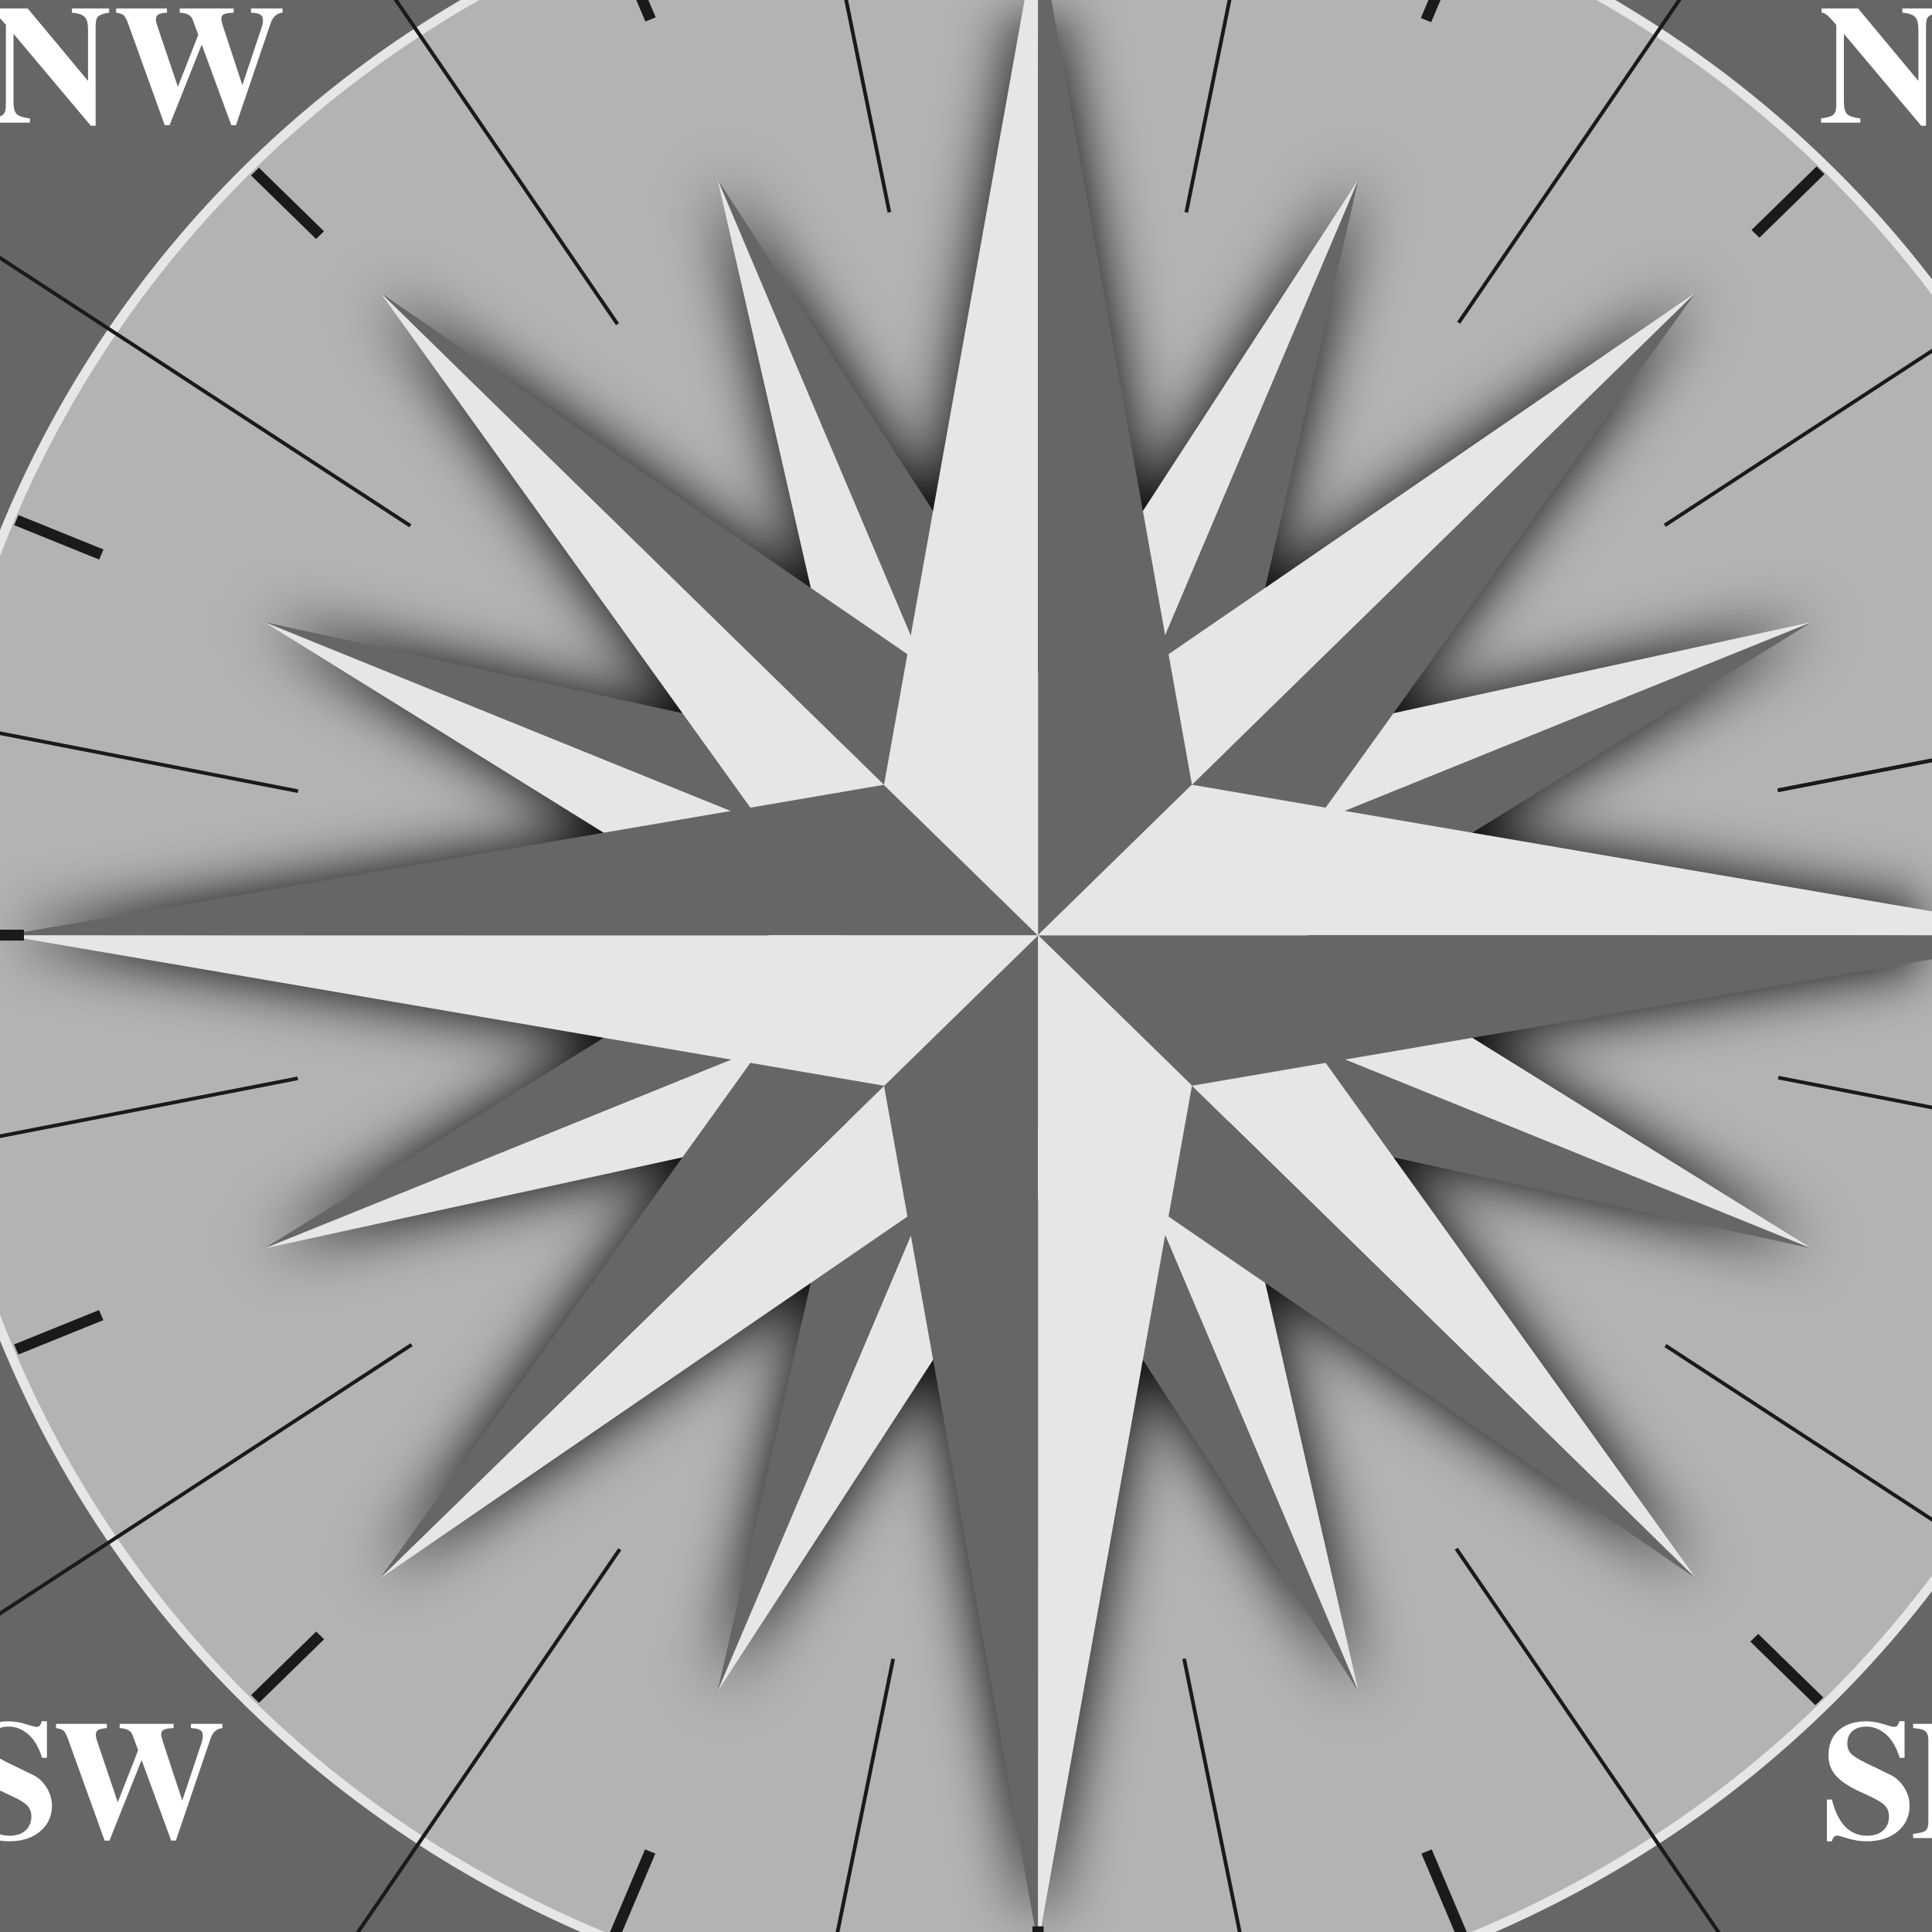
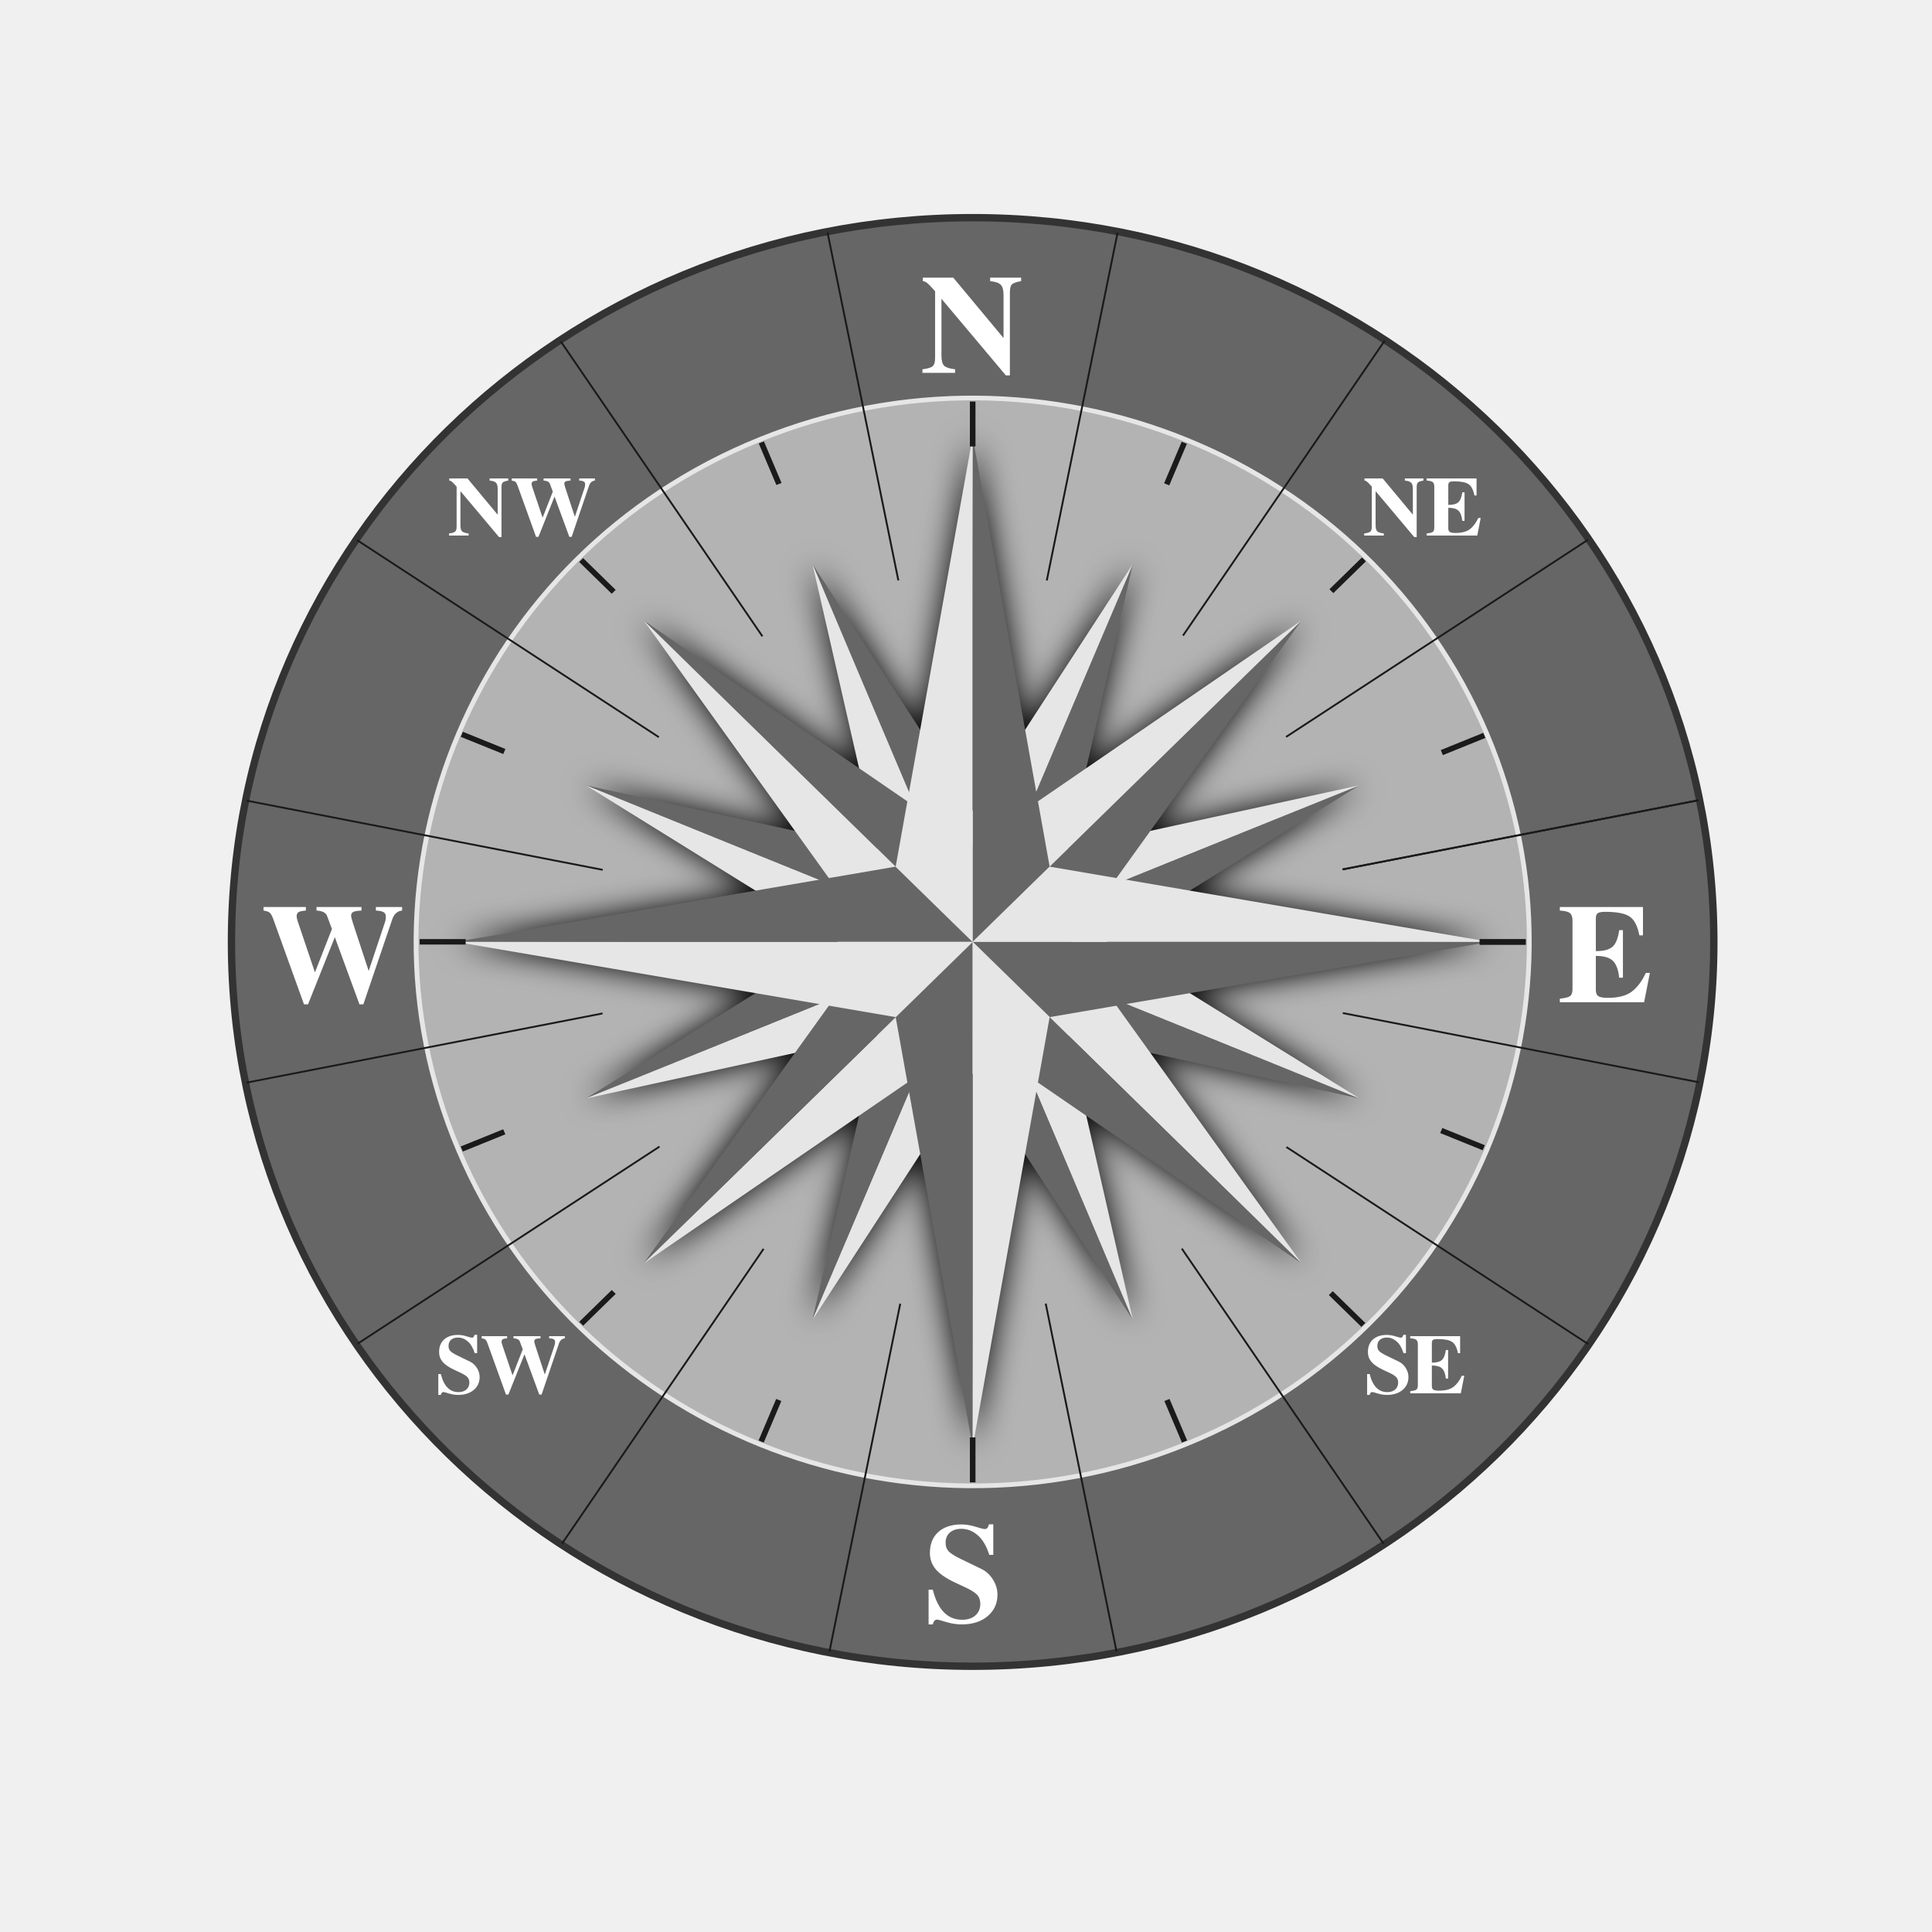
<svg xmlns="http://www.w3.org/2000/svg" xmlns:xlink="http://www.w3.org/1999/xlink" width="200" height="200" id="svg3186" version="1.1">
  <defs id="defs3188">
-     <filter id="filter5096-2" style="color-interpolation-filters:sRGB">
+     <filter id="filter5096-2" color-interpolation-filters="sRGB">
      <feGaussianBlur id="feGaussianBlur5098-1" stdDeviation="0.751" />
    </filter>
-     <filter id="filter4544-6" style="color-interpolation-filters:sRGB">
+     <filter id="filter4544-6" color-interpolation-filters="sRGB">
      <feGaussianBlur id="feGaussianBlur4546-2" stdDeviation="1.076" />
    </filter>
    <radialGradient id="svg_1" y2="1" x1="1" gradientUnits="userSpaceOnUse" cy="817.19" cx="540.18" gradientTransform="matrix(-1.1273,1.1273,-1.1273,-1.1273,932.02,1299)" y1="1" r="30.91">
      <stop id="stop4550-9" stop-color="#f2f2f2" offset="0" />
      <stop id="stop4556-6" stop-color="#f9f9f9" offset=".7" />
      <stop id="stop4552-0" stop-color="#b3b3b3" offset="1" />
    </radialGradient>
-     <radialGradient xlink:href="#svg_1" id="radialGradient3482" gradientUnits="userSpaceOnUse" gradientTransform="matrix(-3.362849,3.286192,-3.362849,-3.286192,2779.225,3539.885)" cx="540.18" cy="817.19" r="30.91" />
+     <radialGradient xlink:href="#svg_1" id="radialGradient3482" gradientUnits="userSpaceOnUse" gradientTransform="matrix(-1.681424,1.643096,-1.681424,-1.643096,1383.351,2023.876)" cx="540.18" cy="817.19" r="30.91" />
  </defs>
-   <g id="layer1" transform="translate(106.4516,-9.677419)">
-     <path style="fill:#666666;stroke:#333333;stroke-width:1.525" d="m 154.452,106.509 c 0,82.818 -68.704,149.956 -153.454,149.956 -84.75,0 -153.454,-67.138 -153.454,-149.956 0,-82.818 68.704,-149.956 153.454,-149.956 84.75,0 153.454,67.138 153.454,149.956 z" id="path4118" />
-     <path style="fill:url(#radialGradient3482);stroke:#999999;stroke-width:0.605;stroke-linecap:round" d="M -43.089,2.487 C 15.699,-21.308 83.093,5.972 107.444,63.418 c 24.35,57.448 -3.566,123.306 -62.353,147.102 -58.788,23.795 -126.182,-3.485 -150.533,-60.931 -24.35,-57.448 3.566,-123.306 62.353,-147.102 z" id="path3662" />
-     <path style="stroke-width:2.12;filter:url(#filter4544-6)" d="m 0.707,85.332 -3.625,20.812 -7.5,-11.781 3.25,14.531 -14.969,-10.5 10.469,14.906 -14.469,-3.219 11.781,7.469 -20.812,3.656 20.812,3.625 -11.781,7.5 14.469,-3.219 -10.469,14.906 14.969,-10.469 -3.25,14.5 7.469,-11.781 3.656,20.812 3.625,-20.781 7.469,11.75 h 0.031 l -3.219,-14.5 14.906,10.469 -10.5,-14.938 14.531,3.25 -11.781,-7.5 20.781,-3.625 -20.781,-3.625 11.781,-7.5 -14.531,3.25 10.5,-14.938 -14.938,10.5 3.25,-14.531 h -0.031 l -7.469,11.75 -3.625,-20.781 h -1.03e-4 z" id="path3664" transform="matrix(2.9831,0,0,2.9151,-1.0839,-246.83)" />
-     <g id="g3592" transform="matrix(2.9831,0,0,2.9151,-1.0839,-246.83)">
+   <g id="layer1" transform="translate(106.4516,-209.6774)">
+     <path style="fill:#666666;stroke:#333333;stroke-width:0.762" d="m 70.964,307.188 c 0,41.409 -34.352,74.978 -76.727,74.978 -42.375,0 -76.727,-33.569 -76.727,-74.978 0,-41.409 34.352,-74.978 76.727,-74.978 42.375,0 76.727,33.569 76.727,74.978 z" id="path4118" />
+     <path style="fill:url(#radialGradient3482);stroke:#999999;stroke-width:0.302;stroke-linecap:round" d="m -27.806,255.177 c 29.394,-11.898 63.091,1.742 75.267,30.466 12.175,28.724 -1.783,61.653 -31.176,73.551 -29.394,11.898 -63.091,-1.742 -75.267,-30.466 -12.175,-28.724 1.783,-61.653 31.176,-73.551 z" id="path3662" />
+     <path style="stroke-width:2.12;filter:url(#filter4544-6)" d="m 0.707,85.332 -3.625,20.812 -7.5,-11.781 3.25,14.531 -14.969,-10.5 10.469,14.906 -14.469,-3.219 11.781,7.469 -20.812,3.656 20.812,3.625 -11.781,7.5 14.469,-3.219 -10.469,14.906 14.969,-10.469 -3.25,14.5 7.469,-11.781 3.656,20.812 3.625,-20.781 7.469,11.75 h 0.031 l -3.219,-14.5 14.906,10.469 -10.5,-14.938 14.531,3.25 -11.781,-7.5 20.781,-3.625 -20.781,-3.625 11.781,-7.5 -14.531,3.25 10.5,-14.938 -14.938,10.5 3.25,-14.531 h -0.031 l -7.469,11.75 -3.625,-20.781 h -1.03e-4 z" id="path3664" transform="matrix(1.49155,0,0,1.45755,-6.80392,130.5181)" />
+     <g id="g3592" transform="matrix(1.49155,0,0,1.45755,-6.80392,130.5181)">
      <path style="fill:none;stroke:#e6e6e6;stroke-width:0.332;stroke-linecap:round" d="m -14.081,85.526 c 19.707,-8.163 42.299,1.196 50.462,20.902 8.163,19.706 -1.195,42.299 -20.902,50.462 -19.707,8.163 -42.299,-1.196 -50.462,-20.902 -8.163,-19.707 1.195,-42.299 20.902,-50.462 z" id="path3594" />
      <g style="stroke-width:2.12" id="g3205">
        <g style="fill:#666666" id="g3207">
          <path d="m -1.647,126.86 13.463,21.191 -9.173,-22.146 -1.947,-4.701 -2.342,5.655 z" id="path3596" />
          <path d="m 6.348,123.55 21.191,-13.463 -22.146,9.173 -4.701,1.947 5.655,2.342 z" id="path3598" />
          <path d="m 3.045,115.56 -13.463,-21.191 9.173,22.146 1.947,4.701 2.342,-5.655 z" id="path3600" />
          <path d="m -4.951,118.86 -21.191,13.463 22.146,-9.173 4.701,-1.947 -5.655,-2.342 z" id="path3602" />
        </g>
        <g style="fill:#e6e6e6" id="g3213">
          <path d="m -4.955,118.87 -5.465,-24.504 9.173,22.146 1.947,4.7 -5.655,-2.342 z" id="path3604" />
          <path d="m 3.034,115.55 24.504,-5.465 -22.146,9.173 -4.7,1.947 2.342,-5.655 z" id="path3606" />
          <path d="m 6.352,123.54 5.465,24.504 -9.173,-22.146 -1.947,-4.7 5.655,2.342 z" id="path3608" />
          <path d="m -1.637,126.86 -24.504,5.465 22.146,-9.173 4.7,-1.947 -2.342,5.655 z" id="path3610" />
        </g>
        <g style="fill:#666666" id="g3219">
          <path d="m -4.955,123.54 -5.465,24.504 9.173,-22.146 1.947,-4.701 -5.655,2.342 z" id="path3612" />
          <path d="m 3.034,126.86 24.504,5.465 -22.146,-9.173 -4.7,-1.947 2.342,5.655 z" id="path3614" />
          <path d="m 6.352,118.87 5.465,-24.504 -9.173,22.146 -1.947,4.7 5.655,-2.342 z" id="path3616" />
          <path d="m -1.637,115.55 -24.504,-5.465 22.146,9.173 4.7,1.947 -2.342,-5.655 z" id="path3618" />
        </g>
        <g style="fill:#e6e6e6" id="g3225">
          <path d="m -1.647,115.56 13.463,-21.191 -9.173,22.146 -1.947,4.701 -2.342,-5.655 z" id="path3620" />
          <path d="m 6.348,118.86 21.191,13.463 -22.146,-9.173 -4.701,-1.947 5.655,-2.342 z" id="path3622" />
          <path d="m 3.045,126.86 -13.463,21.191 9.173,-22.146 1.947,-4.701 2.342,5.655 z" id="path3624" />
          <path d="m -4.951,123.55 -21.191,-13.463 22.146,9.173 4.701,1.947 -5.655,2.342 z" id="path3626" />
        </g>
        <g style="fill:#666666" id="g3231">
          <path d="m -6.098,121.2 -16.029,22.831 18.833,-18.833 3.997,-3.997 h -6.801 z" id="path3628" />
          <path d="m 0.692,128.01 22.831,16.029 -18.833,-18.833 -3.997,-3.997 v 6.801 z" id="path3630" />
          <path d="M 7.495,121.21 23.524,98.379 4.691,117.212 0.694,121.209 H 7.495 z" id="path3632" />
          <path d="m 0.705,114.41 -22.831,-16.029 18.833,18.833 3.997,3.997 v -6.801 z" id="path3634" />
        </g>
        <g style="fill:#e6e6e6" id="g3237">
          <path d="m 0.692,114.41 22.831,-16.029 -18.833,18.833 -3.997,3.997 v -6.801 z" id="path3636" />
          <path d="M 7.495,121.2 23.524,144.031 4.691,125.198 0.694,121.201 H 7.495 z" id="path3638" />
          <path d="m 0.705,128.01 -22.831,16.029 18.833,-18.833 3.997,-3.997 v 6.801 z" id="path3640" />
          <path d="m -6.098,121.21 -16.029,-22.831 18.833,18.833 3.997,3.997 h -6.801 z" id="path3642" />
        </g>
        <g style="fill:#666666" id="g3243">
          <path d="m -4.637,115.86 -30.531,5.344 H 0.707 L -4.637,115.86 z" id="path3644" />
          <path d="m -4.646,126.54 5.344,30.531 v -35.875 l -5.344,5.344 z" id="path3646" />
          <path d="m 6.034,126.55 30.531,-5.344 H 0.69 l 5.344,5.344 z" id="path3648" />
          <path d="M 6.043,115.87 0.7,85.339 v 35.875 l 5.344,-5.344 z" id="path3650" />
        </g>
        <g style="fill:#e6e6e6" id="g3249">
          <path d="m 6.034,115.86 30.531,5.344 H 0.69 L 6.034,115.86 z" id="path3652" />
          <path d="m 6.043,126.54 -5.344,30.531 v -35.875 l 5.344,5.344 z" id="path3654" />
          <path d="m -4.637,126.55 -30.531,-5.344 h 35.875 l -5.344,5.344 z" id="path3656" />
          <path d="M -4.646,115.87 0.697,85.339 v 35.875 l -5.344,-5.344 z" id="path3658" />
        </g>
      </g>
    </g>
-     <g id="use3736" transform="matrix(2.9831,0,0,2.9151,-1.0839,-246.83)">
+     <g id="use3736" transform="matrix(1.49155,0,0,1.45755,-6.80392,130.5181)">
      <path style="fill:none;stroke:#1a1a1a;stroke-width:0.388" d="m 35.889,121.21 h 3.192" id="path4746" />
    </g>
-     <g id="use3738" transform="matrix(2.9831,0,0,2.9151,-1.0839,-246.83)">
+     <g id="use3738" transform="matrix(1.49155,0,0,1.45755,-6.80392,130.5181)">
      <path style="fill:none;stroke:#1a1a1a;stroke-width:0.388" d="m 35.889,121.21 h 3.192" id="path4742" />
    </g>
-     <g transform="matrix(2.756026,1.11555,-1.141573,2.693203,-518.2043,-3843.189)" id="use3740">
+     <g transform="matrix(1.378013,0.5577752,-0.5707863,1.346601,-265.3641,-1667.661)" id="use3740">
      <path style="fill:none;stroke:#1a1a1a;stroke-width:0.388" d="m 714.47,1185.1 h 3.192" id="path4738" />
    </g>
-     <g transform="matrix(2.10938,2.061296,-2.10938,2.061296,1000.641,-3809.082)" id="use3742">
+     <g transform="matrix(1.05469,1.030648,-1.05469,1.030648,494.0586,-1650.608)" id="use3742">
      <path style="fill:none;stroke:#1a1a1a;stroke-width:0.388" d="m 748.05,1186.8 h 3.192" id="path4734" />
    </g>
-     <g transform="matrix(1.141573,2.693203,-2.756026,1.11555,2390.587,-3209.738)" id="use3744">
+     <g transform="matrix(0.5707863,1.346601,-1.378013,0.5577752,1189.031,-1350.936)" id="use3744">
      <path style="fill:none;stroke:#1a1a1a;stroke-width:0.388" d="m 779.69,1175.4 h 3.192" id="path4730" />
    </g>
-     <g transform="matrix(0,2.9151,-2.9831,0,3439.922,-2136.369)" id="use3746">
+     <g transform="matrix(0,1.45755,-1.49155,0,1713.699,-814.2512)" id="use3746">
      <path style="fill:none;stroke:#1a1a1a;stroke-width:0.388" d="m 804.59,1152.8 h 3.192" id="path4726" />
    </g>
-     <g transform="matrix(-1.141573,2.693203,-2.756026,-1.11555,3989.111,-752.1626)" id="use3748">
+     <g transform="matrix(-0.5707863,1.346601,-1.378013,-0.5577752,1988.293,-122.1482)" id="use3748">
      <path style="fill:none;stroke:#1a1a1a;stroke-width:0.388" d="m 818.95,1122.4 h 3.192" id="path4722" />
    </g>
-     <g transform="matrix(-2.10938,2.061296,-2.10938,-2.061296,3954.507,732.0606)" id="use3750">
+     <g transform="matrix(-1.05469,1.030648,-1.05469,-1.030648,1970.991,619.9634)" id="use3750">
      <path style="fill:none;stroke:#1a1a1a;stroke-width:0.388" d="m 820.58,1088.9 h 3.192" id="path4718" />
    </g>
-     <g transform="matrix(-2.756026,1.11555,-1.141573,-2.693203,3341.181,2090.322)" id="use3752">
+     <g transform="matrix(-1.378013,0.5577752,-0.5707863,-1.346601,1664.329,1299.094)" id="use3752">
      <path style="fill:none;stroke:#1a1a1a;stroke-width:0.388" d="m 809.24,1057.2 h 3.192" id="path4714" />
    </g>
-     <g transform="matrix(-2.9831,0,0,-2.9151,2242.714,3115.738)" id="use3754">
+     <g transform="matrix(-1.49155,0,0,-1.45755,1115.095,1811.802)" id="use3754">
      <path style="fill:none;stroke:#1a1a1a;stroke-width:0.388" d="m 786.66,1032.3 h 3.192" id="path4710" />
    </g>
-     <g transform="matrix(-2.756026,-1.11555,1.141573,-2.693203,826.1894,3652.408)" id="use3756">
+     <g transform="matrix(-1.378013,-0.5577752,0.5707863,-1.346601,406.8327,2080.137)" id="use3756">
      <path style="fill:none;stroke:#1a1a1a;stroke-width:0.388" d="m 756.26,1018 h 3.192" id="path4706" />
    </g>
-     <g transform="matrix(-2.10938,-2.061296,2.10938,-2.061296,-692.656,3618.593)" id="use3758">
+     <g transform="matrix(-1.05469,-1.030648,1.05469,-1.030648,-352.5899,2063.229)" id="use3758">
      <path style="fill:none;stroke:#1a1a1a;stroke-width:0.388" d="m 722.69,1016.3 h 3.192" id="path4702" />
    </g>
-     <g transform="matrix(-1.141573,-2.693203,2.756026,-1.11555,-2082.602,3019.248)" id="use3760">
+     <g transform="matrix(-0.5707863,-1.346601,1.378013,-0.5577752,-1047.563,1763.557)" id="use3760">
      <path style="fill:none;stroke:#1a1a1a;stroke-width:0.388" d="m 691.04,1027.7 h 3.192" id="path4698" />
    </g>
-     <g transform="matrix(0,-2.9151,2.9831,0,-3132.146,1945.821)" id="use3762">
+     <g transform="matrix(0,-1.45755,1.49155,0,-1572.335,1226.843)" id="use3762">
      <path style="fill:none;stroke:#1a1a1a;stroke-width:0.388" d="m 666.15,1050.3 h 3.192" id="path4694" />
    </g>
-     <g transform="matrix(1.141573,-2.693203,2.756026,1.11555,-3681.334,561.5855)" id="use3764">
+     <g transform="matrix(0.5707863,-1.346601,1.378013,0.5577752,-1846.929,534.7259)" id="use3764">
      <path style="fill:none;stroke:#1a1a1a;stroke-width:0.388" d="m 651.79,1080.7 h 3.192" id="path4690" />
    </g>
-     <g transform="matrix(2.10938,-2.061296,2.10938,2.061296,-3646.432,-922.6376)" id="use3766">
+     <g transform="matrix(1.05469,-1.030648,1.05469,1.030648,-1829.478,-207.3857)" id="use3766">
      <path style="fill:none;stroke:#1a1a1a;stroke-width:0.388" d="m 650.16,1114.2 h 3.192" id="path4686" />
    </g>
-     <g transform="matrix(2.756026,-1.11555,1.141573,2.693203,-3033.107,-2280.899)" id="use3768">
+     <g transform="matrix(1.378013,-0.5577752,0.5707863,1.346601,-1522.815,-886.5165)" id="use3768">
      <path style="fill:none;stroke:#1a1a1a;stroke-width:0.388" d="m 661.5,1145.9 h 3.192" id="path4682" />
    </g>
-     <g transform="matrix(2.925765,-0.5687069,0.581973,2.859072,-2535.645,-2846.516)" id="use3778">
+     <g transform="matrix(1.462882,-0.2843534,0.2909865,1.429536,-1274.084,-1169.325)" id="use3778">
      <path style="fill:none;stroke:#1a1a1a;stroke-width:0.129" d="m 662.56,1159.4 h 25.192" id="path4678" />
    </g>
-     <g transform="matrix(2.925765,-0.5687069,0.581973,2.859072,-2535.645,-2846.516)" id="use3780">
+     <g transform="matrix(1.462882,-0.2843534,0.2909865,1.429536,-1274.084,-1169.325)" id="use3780">
      <path style="fill:none;stroke:#1a1a1a;stroke-width:0.129" d="m 662.56,1159.4 h 25.192" id="path4674" />
    </g>
-     <g transform="matrix(2.925765,0.5687069,-0.581973,2.859072,-1253.509,-3642.921)" id="use3782">
+     <g transform="matrix(1.462882,0.2843534,-0.2909865,1.429536,-633.0163,-1567.528)" id="use3782">
      <path style="fill:none;stroke:#1a1a1a;stroke-width:0.129" d="m 689.57,1179.4 h 25.192" id="path4670" />
    </g>
-     <g transform="matrix(2.480358,1.619542,-1.657321,2.423818,242.9277,-3899.159)" id="use3784">
+     <g transform="matrix(1.240179,0.8097711,-0.8286604,1.211909,115.2019,-1695.646)" id="use3784">
      <path style="fill:none;stroke:#1a1a1a;stroke-width:0.129" d="m 722.18,1187.6 h 25.192" id="path4666" />
    </g>
-     <g transform="matrix(1.657321,2.423818,-2.480358,1.619542,1725.833,-3576.457)" id="use3786">
+     <g transform="matrix(0.8286604,1.211909,-1.240179,0.8097711,856.6544,-1534.295)" id="use3786">
      <path style="fill:none;stroke:#1a1a1a;stroke-width:0.129" d="m 755.43,1182.7 h 25.192" id="path4662" />
    </g>
-     <g transform="matrix(0.581973,2.859072,-2.925765,0.5687069,2969.398,-2723.616)" id="use3788">
+     <g transform="matrix(0.2909865,1.429536,-1.462882,0.2843534,1478.437,-1107.875)" id="use3788">
      <path style="fill:none;stroke:#1a1a1a;stroke-width:0.129" d="m 784.25,1165.4 h 25.192" id="path4658" />
    </g>
-     <g transform="matrix(-0.581973,2.859072,-2.925765,-0.5687069,3784.47,-1470.706)" id="use3790">
+     <g transform="matrix(-0.2909865,1.429536,-1.462882,-0.2843534,1885.973,-481.4197)" id="use3790">
      <path style="fill:none;stroke:#1a1a1a;stroke-width:0.129" d="m 804.27,1138.3 h 25.192" id="path4654" />
    </g>
-     <g transform="matrix(-1.657321,2.423818,-2.480358,-1.619542,4046.684,-8.38065)" id="use3792">
+     <g transform="matrix(-0.8286604,1.211909,-1.240179,-0.8097711,2017.08,249.7428)" id="use3792">
      <path style="fill:none;stroke:#1a1a1a;stroke-width:0.129" d="m 812.42,1105.7 h 25.192" id="path4650" />
    </g>
-     <g transform="matrix(-2.480358,1.619542,-1.657321,-2.423818,3716.455,1440.692)" id="use3794">
+     <g transform="matrix(-1.240179,0.8097711,-0.8286604,-1.211909,1851.966,974.2792)" id="use3794">
      <path style="fill:none;stroke:#1a1a1a;stroke-width:0.129" d="m 807.47,1072.5 h 25.192" id="path4646" />
    </g>
-     <g transform="matrix(-2.925765,0.5687069,-0.581973,-2.859072,2843.66,2655.939)" id="use3796">
+     <g transform="matrix(-1.462882,0.2843534,-0.2909865,-1.429536,1415.568,1581.903)" id="use3796">
      <path style="fill:none;stroke:#1a1a1a;stroke-width:0.129" d="m 790.18,1043.7 h 25.192" id="path4642" />
    </g>
-     <g transform="matrix(-2.925765,-0.5687069,0.581973,-2.859072,1561.494,3452.432)" id="use3798">
+     <g transform="matrix(-1.462882,-0.2843534,0.2909865,-1.429536,774.4849,1980.149)" id="use3798">
      <path style="fill:none;stroke:#1a1a1a;stroke-width:0.129" d="m 763.17,1023.7 h 25.192" id="path4638" />
    </g>
-     <g transform="matrix(-2.480358,-1.619542,1.657321,-2.423818,65.06933,3708.669)" id="use3800">
+     <g transform="matrix(-1.240179,-0.8097711,0.8286604,-1.211909,26.2727,2108.268)" id="use3800">
      <path style="fill:none;stroke:#1a1a1a;stroke-width:0.129" d="m 730.56,1015.5 h 25.192" id="path4634" />
    </g>
-     <g transform="matrix(-1.657321,-2.423818,2.480358,-1.619542,-1417.818,3385.968)" id="use3802">
+     <g transform="matrix(-0.8286604,-1.211909,1.240179,-0.8097711,-715.1709,1946.917)" id="use3802">
      <path style="fill:none;stroke:#1a1a1a;stroke-width:0.129" d="m 697.31,1020.4 h 25.192" id="path4630" />
    </g>
-     <g transform="matrix(-0.581973,-2.859072,2.925765,-0.5687069,-2661.412,2533.039)" id="use3804">
+     <g transform="matrix(-0.2909865,-1.429536,1.462882,-0.2843534,-1336.968,1520.452)" id="use3804">
      <path style="fill:none;stroke:#1a1a1a;stroke-width:0.129" d="m 668.48,1037.7 h 25.192" id="path4626" />
    </g>
-     <g transform="matrix(0.581973,-2.859072,2.925765,0.5687069,-3476.395,1280.129)" id="use3806">
+     <g transform="matrix(0.2909865,-1.429536,1.462882,0.2843534,-1744.46,893.9974)" id="use3806">
      <path style="fill:none;stroke:#1a1a1a;stroke-width:0.129" d="m 648.47,1064.8 h 25.192" id="path4622" />
    </g>
-     <g transform="matrix(1.657321,-2.423818,2.480358,1.619542,-3738.61,-182.1847)" id="use3808">
+     <g transform="matrix(0.8286604,-1.211909,1.240179,0.8097711,-1875.567,162.8408)" id="use3808">
      <path style="fill:none;stroke:#1a1a1a;stroke-width:0.129" d="m 640.32,1097.4 h 25.192" id="path4618" />
    </g>
-     <g transform="matrix(2.480358,-1.619542,1.657321,2.423818,-3408.381,-1631.269)" id="use3810">
+     <g transform="matrix(1.240179,-0.8097711,0.8286604,1.211909,-1710.452,-561.7015)" id="use3810">
      <path style="fill:none;stroke:#1a1a1a;stroke-width:0.129" d="m 645.27,1130.6 h 25.192" id="path4614" />
    </g>
-     <g style="fill:#ffffff" id="g3331" transform="matrix(2.9831,0,0,2.9151,-1.0839,-246.83)">
+     <g style="fill:#ffffff" id="g3331" transform="matrix(1.49155,0,0,1.45755,-6.80392,130.5181)">
      <path d="m -0.648,74.029 3.49,4.29 v -3.05 c 0,-0.353 -0.063,-0.597 -0.19,-0.73 -0.127,-0.14 -0.373,-0.227 -0.74,-0.26 v -0.25 h 2.15 v 0.25 c -0.327,0.053 -0.54,0.13 -0.64,0.23 -0.093,0.093 -0.14,0.283 -0.14,0.57 v 5.89 h -0.28 l -4.47,-5.44 v 4.02 c 0,0.353 0.06,0.597 0.18,0.73 0.127,0.127 0.383,0.213 0.77,0.26 v 0.25 h -2.27 v -0.25 c 0.367,-0.047 0.603,-0.12 0.71,-0.22 0.113,-0.1 0.17,-0.293 0.17,-0.58 v -4.74 c -0.24,-0.287 -0.417,-0.477 -0.53,-0.57 -0.113,-0.1 -0.22,-0.15 -0.32,-0.15 v -0.25 h 2.11" id="path5463" />
      <path d="m -0.08,162.58 c 0.32,10e-6 0.653,0.057 1,0.17 0.347,0.107 0.543,0.16 0.59,0.16 0.087,1e-5 0.153,-0.023 0.2,-0.07 0.047,-0.053 0.087,-0.143 0.12,-0.27 h 0.3 v 2.17 h -0.28 c -0.193,-0.633 -0.463,-1.1 -0.81,-1.4 -0.34,-0.3 -0.713,-0.45 -1.12,-0.45 -0.34,10e-6 -0.61,0.09 -0.81,0.27 -0.193,0.18 -0.29,0.423 -0.29,0.73 0,0.24 0.07,0.44 0.21,0.6 0.147,0.153 0.42,0.33 0.82,0.53 l 1.47,0.73 c 0.32,0.16 0.583,0.41 0.79,0.75 0.207,0.34 0.31,0.697 0.31,1.07 0,0.627 -0.23,1.137 -0.69,1.53 -0.453,0.387 -1.05,0.58 -1.79,0.58 -0.36,0 -0.72,-0.057 -1.08,-0.17 -0.353,-0.113 -0.563,-0.17 -0.63,-0.17 -0.147,0 -0.247,0.113 -0.3,0.34 h -0.29 v -2.47 h 0.29 c 0.347,1.427 1.027,2.14 2.04,2.14 0.387,0 0.693,-0.103 0.92,-0.31 0.227,-0.207 0.34,-0.483 0.34,-0.83 0,-0.26 -0.077,-0.473 -0.23,-0.64 -0.153,-0.167 -0.45,-0.353 -0.89,-0.56 l -0.67,-0.32 c -0.593,-0.287 -1.027,-0.593 -1.3,-0.92 -0.273,-0.333 -0.41,-0.72 -0.41,-1.16 0,-0.633 0.193,-1.13 0.58,-1.49 0.393,-0.36 0.93,-0.54 1.61,-0.54" id="path5447" />
      <path d="m -38.9,118.73 v 0.25 c -0.333,0.033 -0.563,0.247 -0.69,0.64 l -2,6.02 h -0.27 l -1.71,-4.77 -1.86,4.77 h -0.28 l -2.12,-6.02 c -0.087,-0.247 -0.17,-0.407 -0.25,-0.48 -0.08,-0.073 -0.227,-0.127 -0.44,-0.16 v -0.25 h 2.94 v 0.25 c -0.26,0.02 -0.433,0.06 -0.52,0.12 -0.08,0.053 -0.12,0.153 -0.12,0.3 0,0.073 0.023,0.183 0.07,0.33 l 1.2,3.64 1.18,-3.08 -0.35,-0.96 c -0.1,-0.213 -0.34,-0.33 -0.72,-0.35 v -0.25 h 3.12 v 0.25 c -0.04,0.007 -0.083,0.01 -0.13,0.01 -0.22,0.013 -0.373,0.047 -0.46,0.1 -0.087,0.053 -0.13,0.14 -0.13,0.26 -1.1e-5,0.073 0.047,0.26 0.14,0.56 l 1.08,3.36 1.12,-3.43 c 0.047,-0.133 0.07,-0.273 0.07,-0.42 -8e-6,-0.153 -0.05,-0.26 -0.15,-0.32 -0.093,-0.067 -0.273,-0.107 -0.54,-0.12 v -0.25 h 1.82" id="path5455" />
      <path d="m 44.78,125.18 c 0.727,0 1.28,-0.147 1.66,-0.44 0.38,-0.293 0.707,-0.737 0.98,-1.33 h 0.28 l -0.4,2.08 h -5.85 v -0.25 c 0.373,-0.04 0.613,-0.103 0.72,-0.19 0.107,-0.087 0.16,-0.26 0.16,-0.52 v -4.84 c 0,-0.253 -0.06,-0.43 -0.18,-0.53 -0.12,-0.1 -0.353,-0.16 -0.7,-0.18 v -0.25 h 5.77 v 2.01 h -0.25 c -0.127,-0.667 -0.35,-1.11 -0.67,-1.33 -0.32,-0.227 -0.887,-0.34 -1.7,-0.34 -0.26,2e-5 -0.433,0.033 -0.52,0.1 -0.087,0.06 -0.13,0.183 -0.13,0.37 v 2.32 h 0.04 c 0.527,1e-5 0.903,-0.107 1.13,-0.32 0.227,-0.22 0.377,-0.61 0.45,-1.17 h 0.26 v 3.38 h -0.26 c -0.06,-0.58 -0.21,-0.983 -0.45,-1.21 -0.233,-0.227 -0.623,-0.34 -1.17,-0.34 v 2.42 c -1.5e-5,0.213 0.057,0.36 0.17,0.44 0.12,0.08 0.34,0.12 0.66,0.12" id="path5439" />
      <path d="m -34.361,88.292 2.094,2.574 v -1.83 c -1.1e-5,-0.212 -0.038,-0.358 -0.114,-0.438 -0.076,-0.084 -0.224,-0.136 -0.444,-0.156 V 88.292 h 1.29 v 0.15 c -0.196,0.032 -0.324,0.078 -0.384,0.138 -0.056,0.056 -0.084,0.17 -0.084,0.342 v 3.534 h -0.168 l -2.682,-3.264 v 2.412 c 0,0.212 0.036,0.358 0.108,0.438 0.076,0.076 0.23,0.128 0.462,0.156 v 0.15 h -1.362 v -0.15 c 0.22,-0.028 0.362,-0.072 0.426,-0.132 0.068,-0.06 0.102,-0.176 0.102,-0.348 v -2.844 c -0.144,-0.172 -0.25,-0.286 -0.318,-0.342 -0.068,-0.06 -0.132,-0.09 -0.192,-0.09 v -0.15 h 1.266" id="path5458" />
      <path d="m -25.519,88.292 v 0.15 c -0.2,0.02 -0.338,0.148 -0.414,0.384 l -1.2,3.612 h -0.162 l -1.026,-2.862 -1.116,2.862 h -0.168 l -1.272,-3.612 c -0.052,-0.148 -0.102,-0.244 -0.15,-0.288 -0.048,-0.044 -0.136,-0.076 -0.264,-0.096 V 88.292 h 1.764 v 0.15 c -0.156,0.012 -0.26,0.036 -0.312,0.072 -0.048,0.032 -0.072,0.092 -0.072,0.18 0,0.044 0.014,0.11 0.042,0.198 l 0.72,2.184 0.708,-1.848 -0.21,-0.576 c -0.06,-0.128 -0.204,-0.198 -0.432,-0.21 V 88.292 h 1.872 v 0.15 c -0.024,0.004 -0.05,0.006 -0.078,0.006 -0.132,0.008 -0.224,0.028 -0.276,0.06 -0.052,0.032 -0.078,0.084 -0.078,0.156 0,0.044 0.028,0.156 0.084,0.336 l 0.648,2.016 0.672,-2.058 c 0.028,-0.08 0.042,-0.164 0.042,-0.252 0,-0.092 -0.03,-0.156 -0.09,-0.192 -0.056,-0.04 -0.164,-0.064 -0.324,-0.072 v -0.15 h 1.092" id="path5460" />
      <path d="m -35.019,149.12 c 0.192,0 0.392,0.034 0.6,0.102 0.208,0.064 0.326,0.096 0.354,0.096 0.052,0 0.092,-0.014 0.12,-0.042 0.028,-0.032 0.052,-0.086 0.072,-0.162 h 0.18 v 1.302 h -0.168 c -0.116,-0.38 -0.278,-0.66 -0.486,-0.84 -0.204,-0.18 -0.428,-0.27 -0.672,-0.27 -0.204,0 -0.366,0.054 -0.486,0.162 -0.116,0.108 -0.174,0.254 -0.174,0.438 0,0.144 0.042,0.264 0.126,0.36 0.088,0.092 0.252,0.198 0.492,0.318 l 0.882,0.438 c 0.192,0.096 0.35,0.246 0.474,0.45 0.124,0.204 0.186,0.418 0.186,0.642 0,0.376 -0.138,0.682 -0.414,0.918 -0.272,0.232 -0.63,0.348 -1.074,0.348 -0.216,0 -0.432,-0.034 -0.648,-0.102 -0.212,-0.068 -0.338,-0.102 -0.378,-0.102 -0.088,0 -0.148,0.068 -0.18,0.204 h -0.174 v -1.482 h 0.174 c 0.208,0.856 0.616,1.284 1.224,1.284 0.232,0 0.416,-0.062 0.552,-0.186 0.136,-0.124 0.204,-0.29 0.204,-0.498 0,-0.156 -0.046,-0.284 -0.138,-0.384 -0.092,-0.1 -0.27,-0.212 -0.534,-0.336 l -0.402,-0.192 c -0.356,-0.172 -0.616,-0.356 -0.78,-0.552 -0.164,-0.2 -0.246,-0.432 -0.246,-0.696 0,-0.38 0.116,-0.678 0.348,-0.894 0.236,-0.216 0.558,-0.324 0.966,-0.324" id="path5450" />
      <path d="m -27.605,149.21 v 0.15 c -0.2,0.02 -0.338,0.148 -0.414,0.384 l -1.2,3.612 h -0.162 l -1.026,-2.862 -1.116,2.862 h -0.168 l -1.272,-3.612 c -0.052,-0.148 -0.102,-0.244 -0.15,-0.288 -0.048,-0.044 -0.136,-0.076 -0.264,-0.096 V 149.21 h 1.764 v 0.15 c -0.156,0.012 -0.26,0.036 -0.312,0.072 -0.048,0.032 -0.072,0.092 -0.072,0.18 0,0.044 0.014,0.11 0.042,0.198 l 0.72,2.184 0.708,-1.848 -0.21,-0.576 c -0.06,-0.128 -0.204,-0.198 -0.432,-0.21 v -0.15 h 1.872 v 0.15 c -0.024,0.004 -0.05,0.006 -0.078,0.006 -0.132,0.008 -0.224,0.028 -0.276,0.06 -0.052,0.032 -0.078,0.084 -0.078,0.156 0,0.044 0.028,0.156 0.084,0.336 l 0.648,2.016 0.672,-2.058 c 0.028,-0.08 0.042,-0.164 0.042,-0.252 0,-0.092 -0.03,-0.156 -0.09,-0.192 -0.056,-0.04 -0.164,-0.064 -0.324,-0.072 v -0.15 h 1.092" id="path5452" />
      <path d="m 29.444,149.12 c 0.192,0 0.392,0.034 0.6,0.102 0.208,0.064 0.326,0.096 0.354,0.096 0.052,0 0.092,-0.014 0.12,-0.042 0.028,-0.032 0.052,-0.086 0.072,-0.162 h 0.18 v 1.302 h -0.168 c -0.116,-0.38 -0.278,-0.66 -0.486,-0.84 -0.204,-0.18 -0.428,-0.27 -0.672,-0.27 -0.204,0 -0.366,0.054 -0.486,0.162 -0.116,0.108 -0.174,0.254 -0.174,0.438 0,0.144 0.042,0.264 0.126,0.36 0.088,0.092 0.252,0.198 0.492,0.318 l 0.882,0.438 c 0.192,0.096 0.35,0.246 0.474,0.45 0.124,0.204 0.186,0.418 0.186,0.642 0,0.376 -0.138,0.682 -0.414,0.918 -0.272,0.232 -0.63,0.348 -1.074,0.348 -0.216,0 -0.432,-0.034 -0.648,-0.102 -0.212,-0.068 -0.338,-0.102 -0.378,-0.102 -0.088,0 -0.148,0.068 -0.18,0.204 h -0.174 v -1.482 h 0.174 c 0.208,0.856 0.616,1.284 1.224,1.284 0.232,0 0.416,-0.062 0.552,-0.186 0.136,-0.124 0.204,-0.29 0.204,-0.498 0,-0.156 -0.046,-0.284 -0.138,-0.384 -0.092,-0.1 -0.27,-0.212 -0.534,-0.336 l -0.402,-0.192 c -0.356,-0.172 -0.616,-0.356 -0.78,-0.552 -0.164,-0.2 -0.246,-0.432 -0.246,-0.696 0,-0.38 0.116,-0.678 0.348,-0.894 0.236,-0.216 0.558,-0.324 0.966,-0.324" id="path5442" />
      <path d="m 33.066,153.08 c 0.436,0 0.768,-0.088 0.996,-0.264 0.228,-0.176 0.424,-0.442 0.588,-0.798 h 0.168 l -0.24,1.248 h -3.51 V 153.116 c 0.224,-0.024 0.368,-0.062 0.432,-0.114 0.064,-0.052 0.096,-0.156 0.096,-0.312 v -2.904 c 0,-0.152 -0.036,-0.258 -0.108,-0.318 -0.072,-0.06 -0.212,-0.096 -0.42,-0.108 v -0.15 h 3.462 v 1.206 h -0.15 c -0.076,-0.4 -0.21,-0.666 -0.402,-0.798 -0.192,-0.136 -0.532,-0.204 -1.02,-0.204 -0.156,0 -0.26,0.02 -0.312,0.06 -0.052,0.036 -0.078,0.11 -0.078,0.222 v 1.392 h 0.024 c 0.316,0 0.542,-0.064 0.678,-0.192 0.136,-0.132 0.226,-0.366 0.27,-0.702 h 0.156 v 2.028 h -0.156 c -0.036,-0.348 -0.126,-0.59 -0.27,-0.726 -0.14,-0.136 -0.374,-0.204 -0.702,-0.204 v 1.452 c 0,0.128 0.034,0.216 0.102,0.264 0.072,0.048 0.204,0.072 0.396,0.072" id="path5444" />
      <path d="m 29.157,88.292 2.094,2.574 v -1.83 c 0,-0.212 -0.038,-0.358 -0.114,-0.438 -0.076,-0.084 -0.224,-0.136 -0.444,-0.156 V 88.292 h 1.29 v 0.15 c -0.196,0.032 -0.324,0.078 -0.384,0.138 -0.056,0.056 -0.084,0.17 -0.084,0.342 v 3.534 h -0.168 l -2.682,-3.264 v 2.412 c 0,0.212 0.036,0.358 0.108,0.438 0.076,0.076 0.23,0.128 0.462,0.156 v 0.15 h -1.362 v -0.15 c 0.22,-0.028 0.362,-0.072 0.426,-0.132 0.068,-0.06 0.102,-0.176 0.102,-0.348 v -2.844 c -0.144,-0.172 -0.25,-0.286 -0.318,-0.342 -0.068,-0.06 -0.132,-0.09 -0.192,-0.09 v -0.15 h 1.266" id="path5434" />
      <path d="m 34.207,92.162 c 0.436,0 0.768,-0.088 0.996,-0.264 0.228,-0.176 0.424,-0.442 0.588,-0.798 h 0.168 l -0.24,1.248 h -3.51 v -0.15 c 0.224,-0.024 0.368,-0.062 0.432,-0.114 0.064,-0.052 0.096,-0.156 0.096,-0.312 v -2.904 c 0,-0.152 -0.036,-0.258 -0.108,-0.318 -0.072,-0.06 -0.212,-0.096 -0.42,-0.108 V 88.292 h 3.462 v 1.206 h -0.15 c -0.076,-0.4 -0.21,-0.666 -0.402,-0.798 -0.192,-0.136 -0.532,-0.204 -1.02,-0.204 -0.156,1.5e-5 -0.26,0.02 -0.312,0.06 -0.052,0.036 -0.078,0.11 -0.078,0.222 v 1.392 h 0.024 c 0.316,1.5e-5 0.542,-0.064 0.678,-0.192 0.136,-0.132 0.226,-0.366 0.27,-0.702 h 0.156 v 2.028 h -0.156 c -0.036,-0.348 -0.126,-0.59 -0.27,-0.726 -0.14,-0.136 -0.374,-0.204 -0.702,-0.204 v 1.452 c 0,0.128 0.034,0.216 0.102,0.264 0.072,0.048 0.204,0.072 0.396,0.072" id="path5436" />
    </g>
  </g>
</svg>
